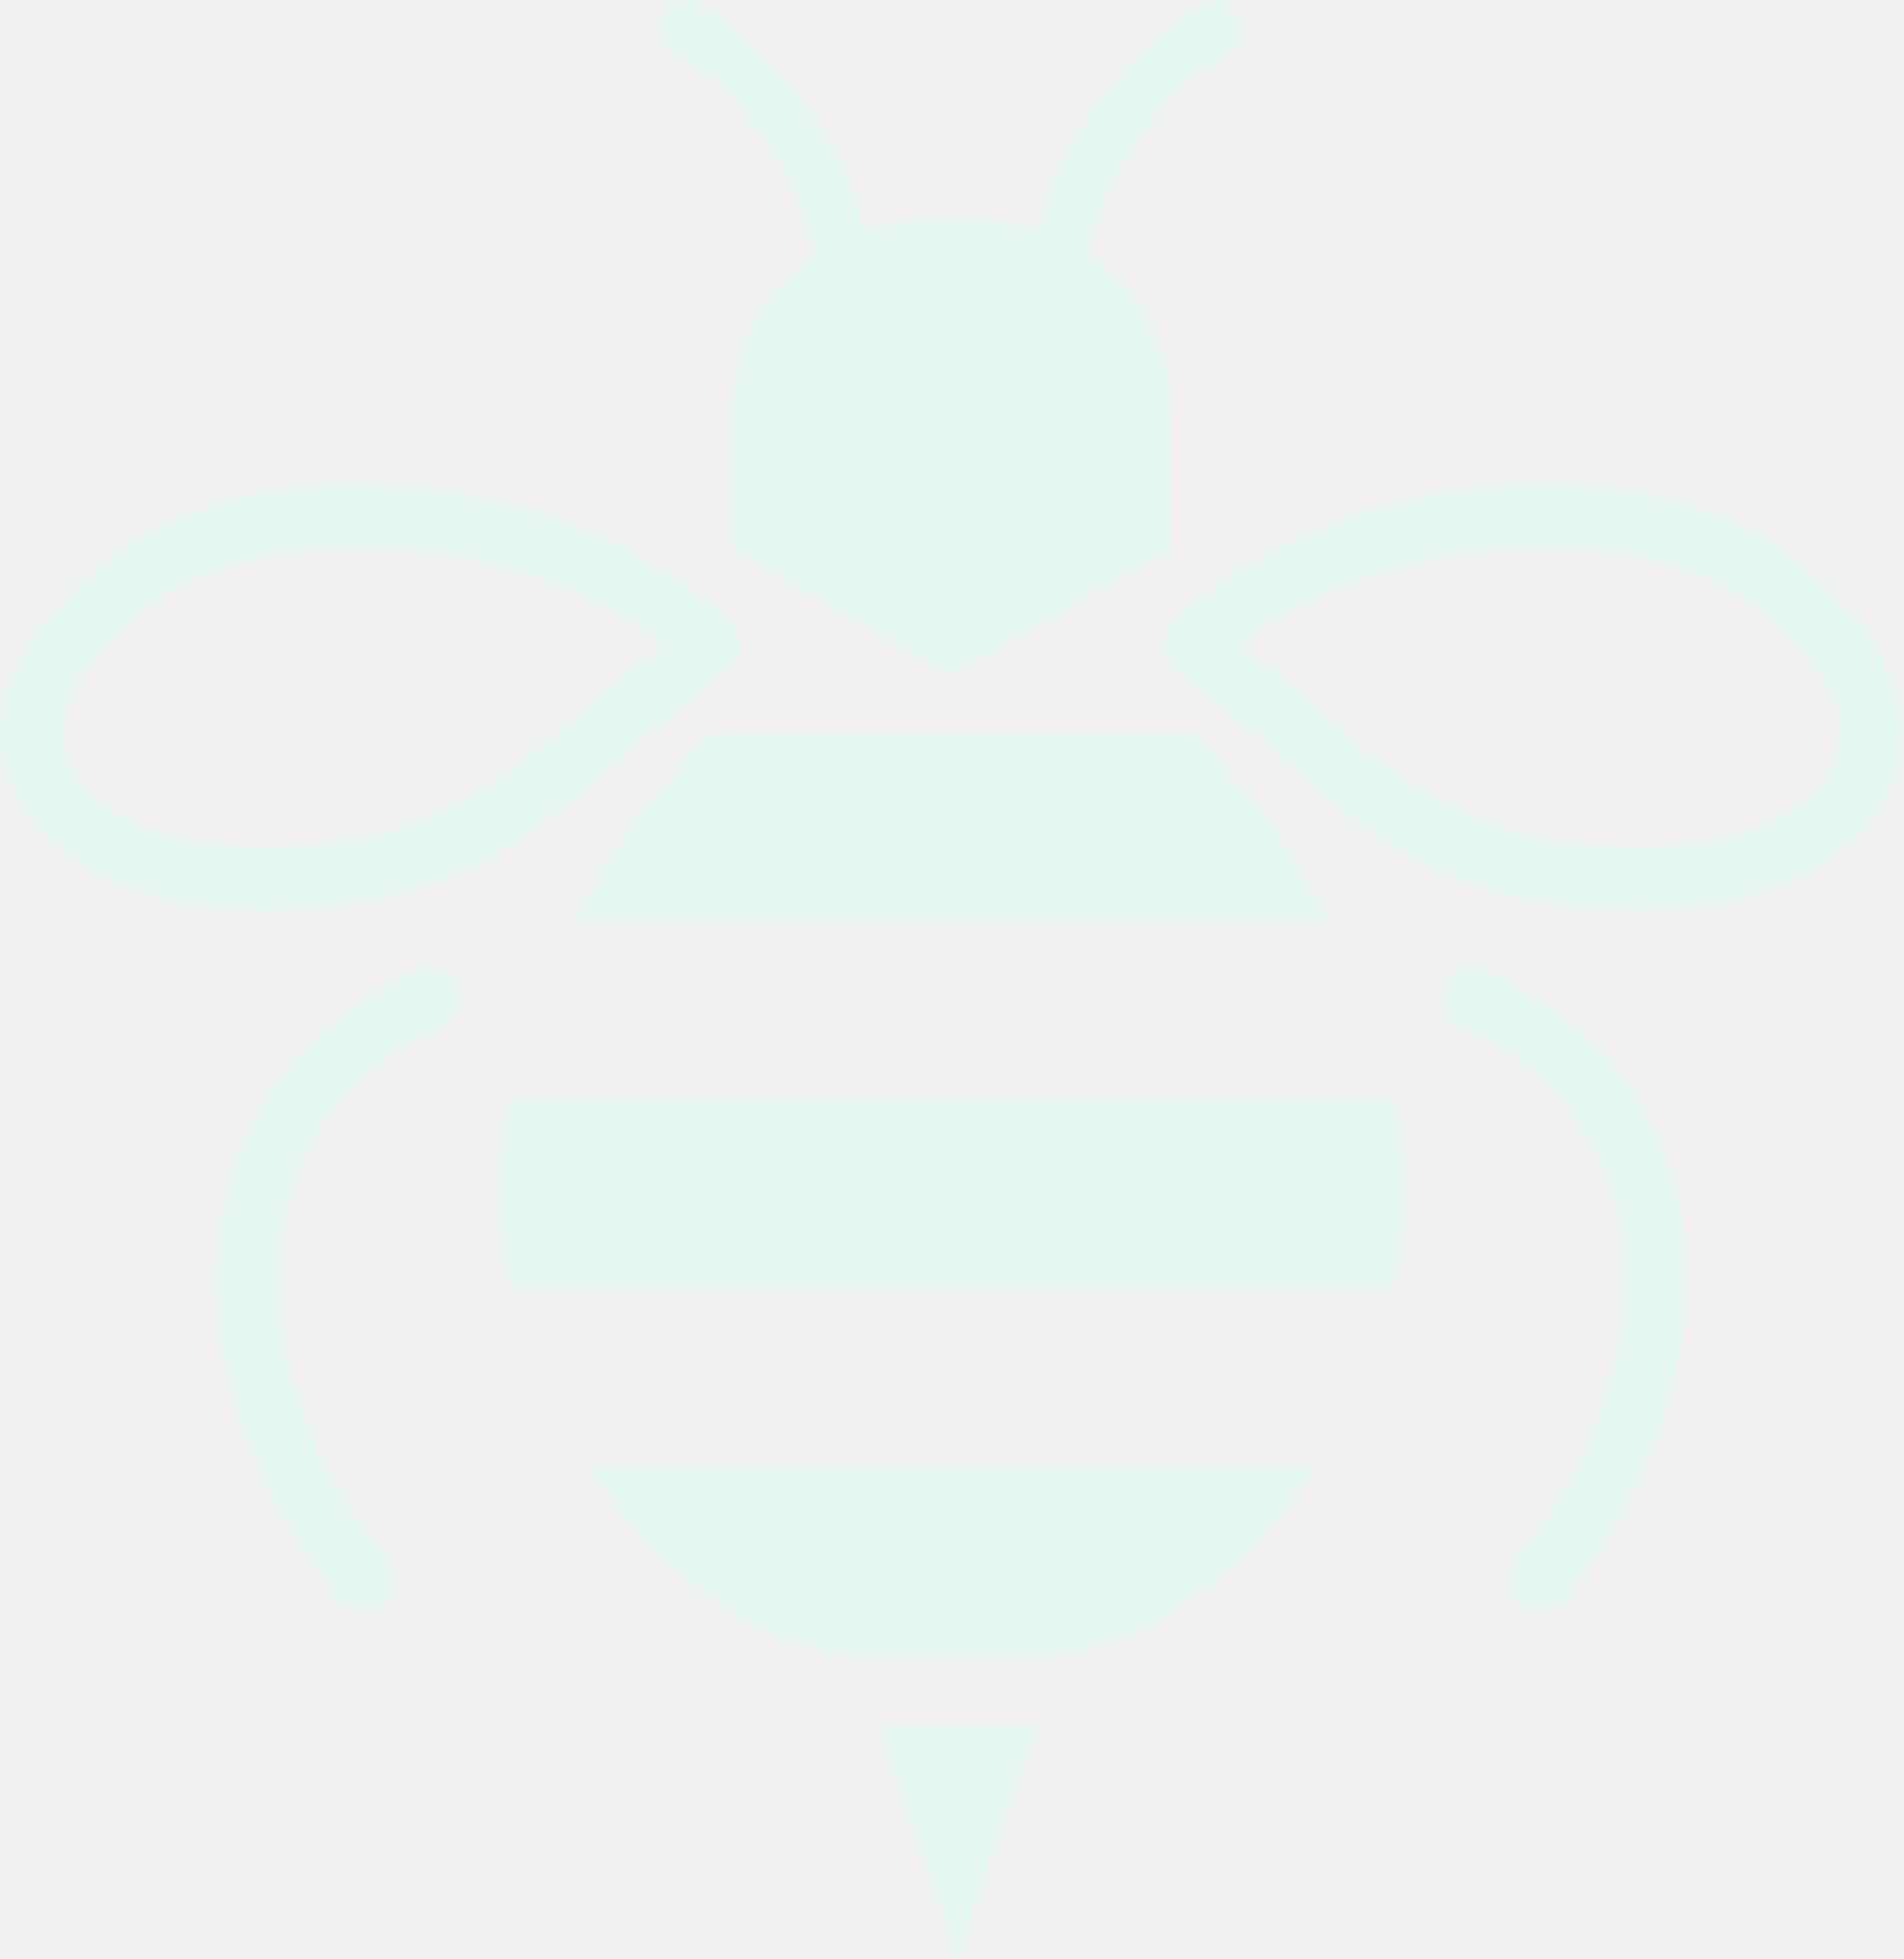
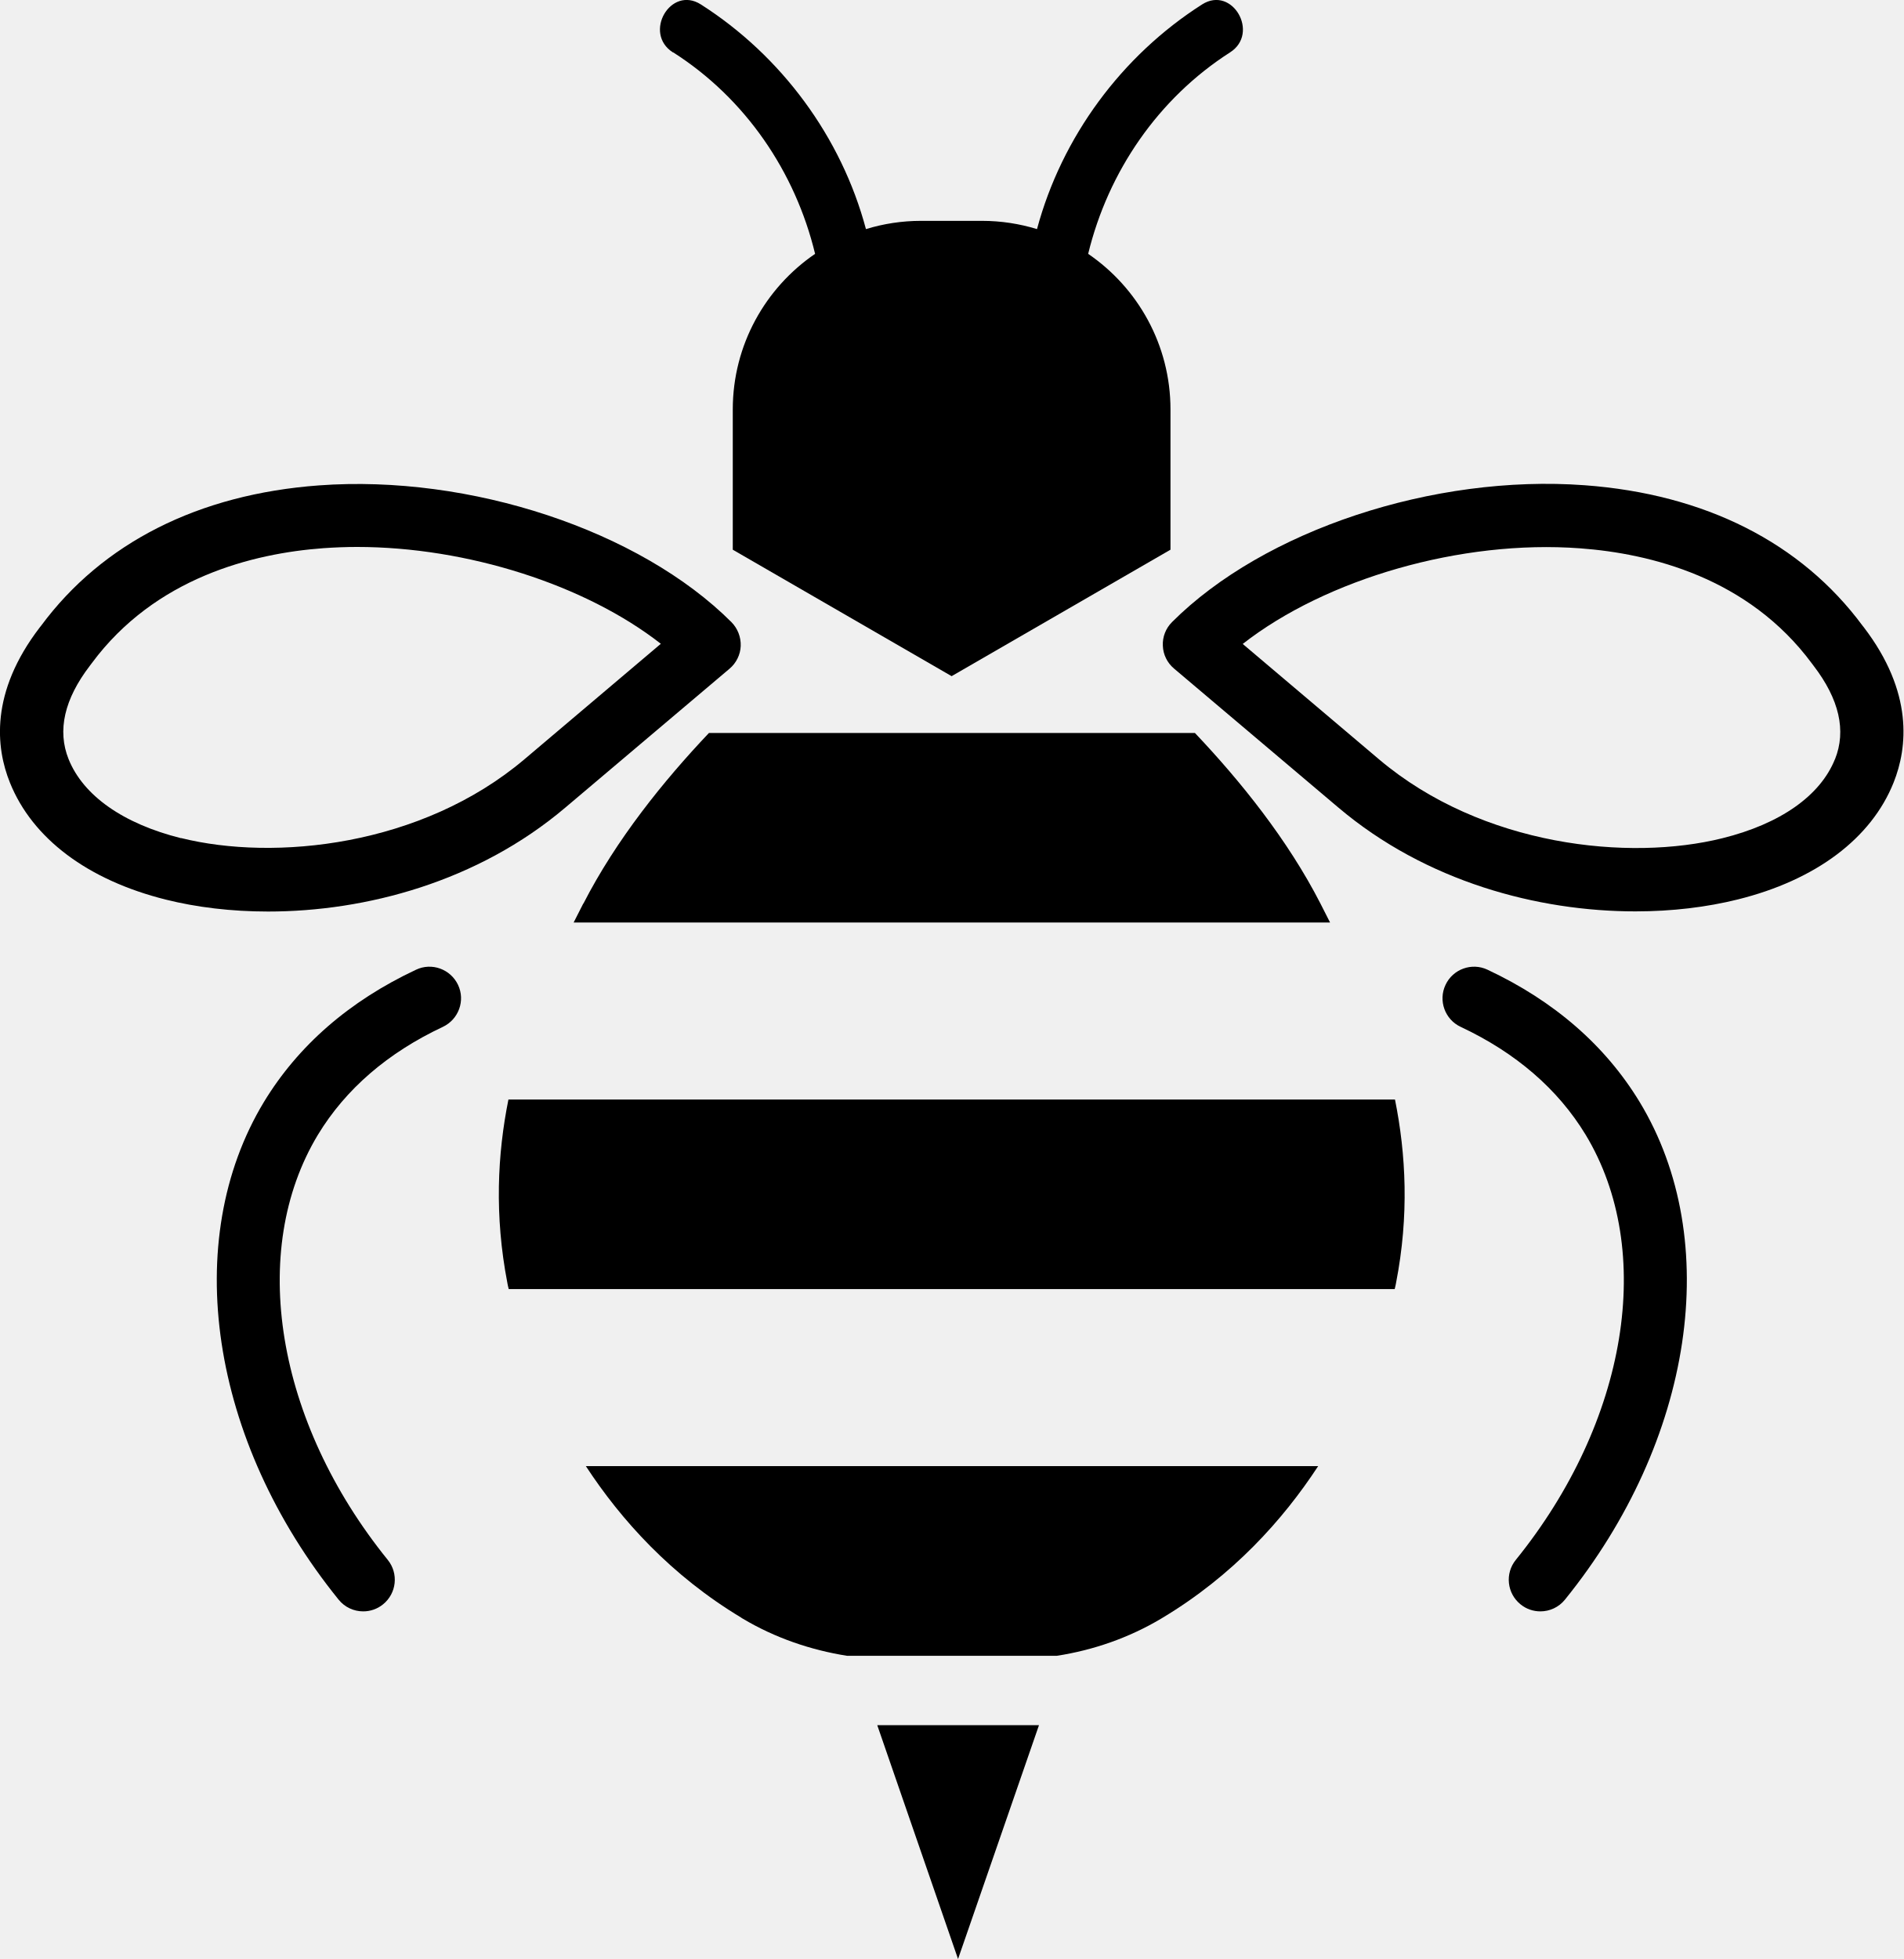
<svg xmlns="http://www.w3.org/2000/svg" id="Camada_2" data-name="Camada 2" viewBox="0 0 124.64 128.26">
  <defs>
    <style>
-       .cls-1 {
-         fill: #e5f5f2;
-       }
+         /* Define a cor padrão (para o modo claro) */
+         .icon-shape {
+             fill: black;
+         }
+ 
+         /* Usa a media query para detectar o modo escuro */
+         @media (prefers-color-scheme: dark) {
+             /* Altera a cor quando o modo escuro estiver ativo */
+             .icon-shape {
+                 fill: white;
+             }
+         }
    </style>
  </defs>
  <g id="LOGOS">
    <g>
      <path class="cls-1" d="M37.01,52.88l10.76-9.1c.44-.37.71-.92.73-1.49.02-.58-.2-1.14-.6-1.55-6.01-6.01-17.12-9.69-27.02-8.96-7.88.58-14.17,3.76-18.19,9.19l-.08.1c-3.28,4.27-2.88,7.89-1.96,10.17,1.47,3.66,5.09,6.38,10.21,7.66,2,.5,4.28.78,6.69.78,6.39,0,13.72-1.94,19.46-6.8ZM11.86,54.88c-3.8-.95-6.41-2.79-7.37-5.18-.75-1.87-.28-3.93,1.4-6.12l.12-.16c4.15-5.6,10.54-7.19,15.17-7.53.73-.05,1.46-.08,2.2-.08,7.2,0,14.95,2.48,19.89,6.34l-8.93,7.56c-6.75,5.71-16.38,6.68-22.48,5.16Z" />
      <path class="cls-1" d="M122.03,41.06l-.08-.1c-4.02-5.43-10.31-8.61-18.19-9.19-9.9-.73-21.01,2.95-27.02,8.96-.41.41-.63.97-.6,1.55.02.58.29,1.12.73,1.49l10.76,9.1c5.74,4.86,13.07,6.8,19.46,6.8,2.41,0,4.68-.28,6.69-.78,5.12-1.27,8.75-4,10.21-7.66.91-2.28,1.31-5.9-1.96-10.17ZM120.15,49.7c-.96,2.4-3.58,4.24-7.37,5.18-6.09,1.52-15.72.55-22.48-5.16l-8.93-7.56c5.45-4.26,14.31-6.84,22.09-6.26,4.63.34,11.02,1.93,15.17,7.53l.12.16c1.68,2.19,2.15,4.25,1.4,6.12Z" />
      <polygon class="cls-1" points="62.73 128.26 68.03 112.95 57.44 112.95 62.73 128.26" />
      <path class="cls-1" d="M27.24,63.49c-4.37,2.05-7.72,4.97-9.96,8.66-5.49,9.08-3.53,22.17,4.89,32.58.41.51,1.01.77,1.61.77.46,0,.92-.15,1.3-.46.89-.72,1.03-2.02.31-2.91-7.33-9.06-9.16-20.24-4.57-27.84,1.81-2.98,4.56-5.36,8.18-7.06,1.03-.49,1.48-1.72.99-2.75-.49-1.03-1.72-1.48-2.75-.99Z" />
      <path class="cls-1" d="M97.4,63.49c-1.03-.49-2.27-.04-2.75.99-.49,1.03-.04,2.27.99,2.75,3.62,1.7,6.37,4.08,8.18,7.06,4.59,7.59,2.76,18.78-4.57,27.84-.72.89-.58,2.19.31,2.91.38.31.84.46,1.3.46.6,0,1.2-.26,1.61-.77,8.42-10.41,10.39-23.5,4.89-32.58-2.24-3.69-5.59-6.61-9.96-8.66Z" />
      <path class="cls-1" d="M33.29,71.99c-.72,3.58-.92,7.59-.07,12,.01.07.04.22.09.41h58.01c.05-.2.08-.34.09-.41.86-4.41.65-8.42-.07-12h-58.06Z" />
      <path class="cls-1" d="M38.19,59.16c-.2.39-.41.81-.63,1.24h49.53c-.22-.43-.43-.85-.63-1.24-2.14-4.18-5.25-8.04-8.22-11.17h-31.82c-2.97,3.13-6.08,6.99-8.22,11.17Z" />
      <path class="cls-1" d="M48.54,105.92s.06.04.1.06c2.1,1.25,4.43,2.05,6.83,2.43h13.72c2.4-.37,4.73-1.18,6.83-2.43.03-.02.06-.04.1-.06,4.6-2.76,7.88-6.4,10.19-9.93h-47.95c2.31,3.53,5.59,7.17,10.19,9.93Z" />
      <path class="cls-1" d="M44.08,3.43c4.71,3,7.99,7.8,9.29,13.19-3.25,2.22-5.39,5.96-5.39,10.19v9.18l14.33,8.28,14.33-8.28v-9.18c0-4.23-2.14-7.97-5.39-10.19,1.31-5.39,4.59-10.18,9.29-13.19,1.96-1.25.15-4.4-1.83-3.14-5.27,3.36-9.19,8.68-10.81,14.71-1.14-.35-2.35-.54-3.6-.54h-4c-1.25,0-2.46.19-3.6.54-1.61-6.03-5.54-11.35-10.81-14.71-1.98-1.26-3.8,1.88-1.83,3.14Z" />
    </g>
  </g>
</svg>
